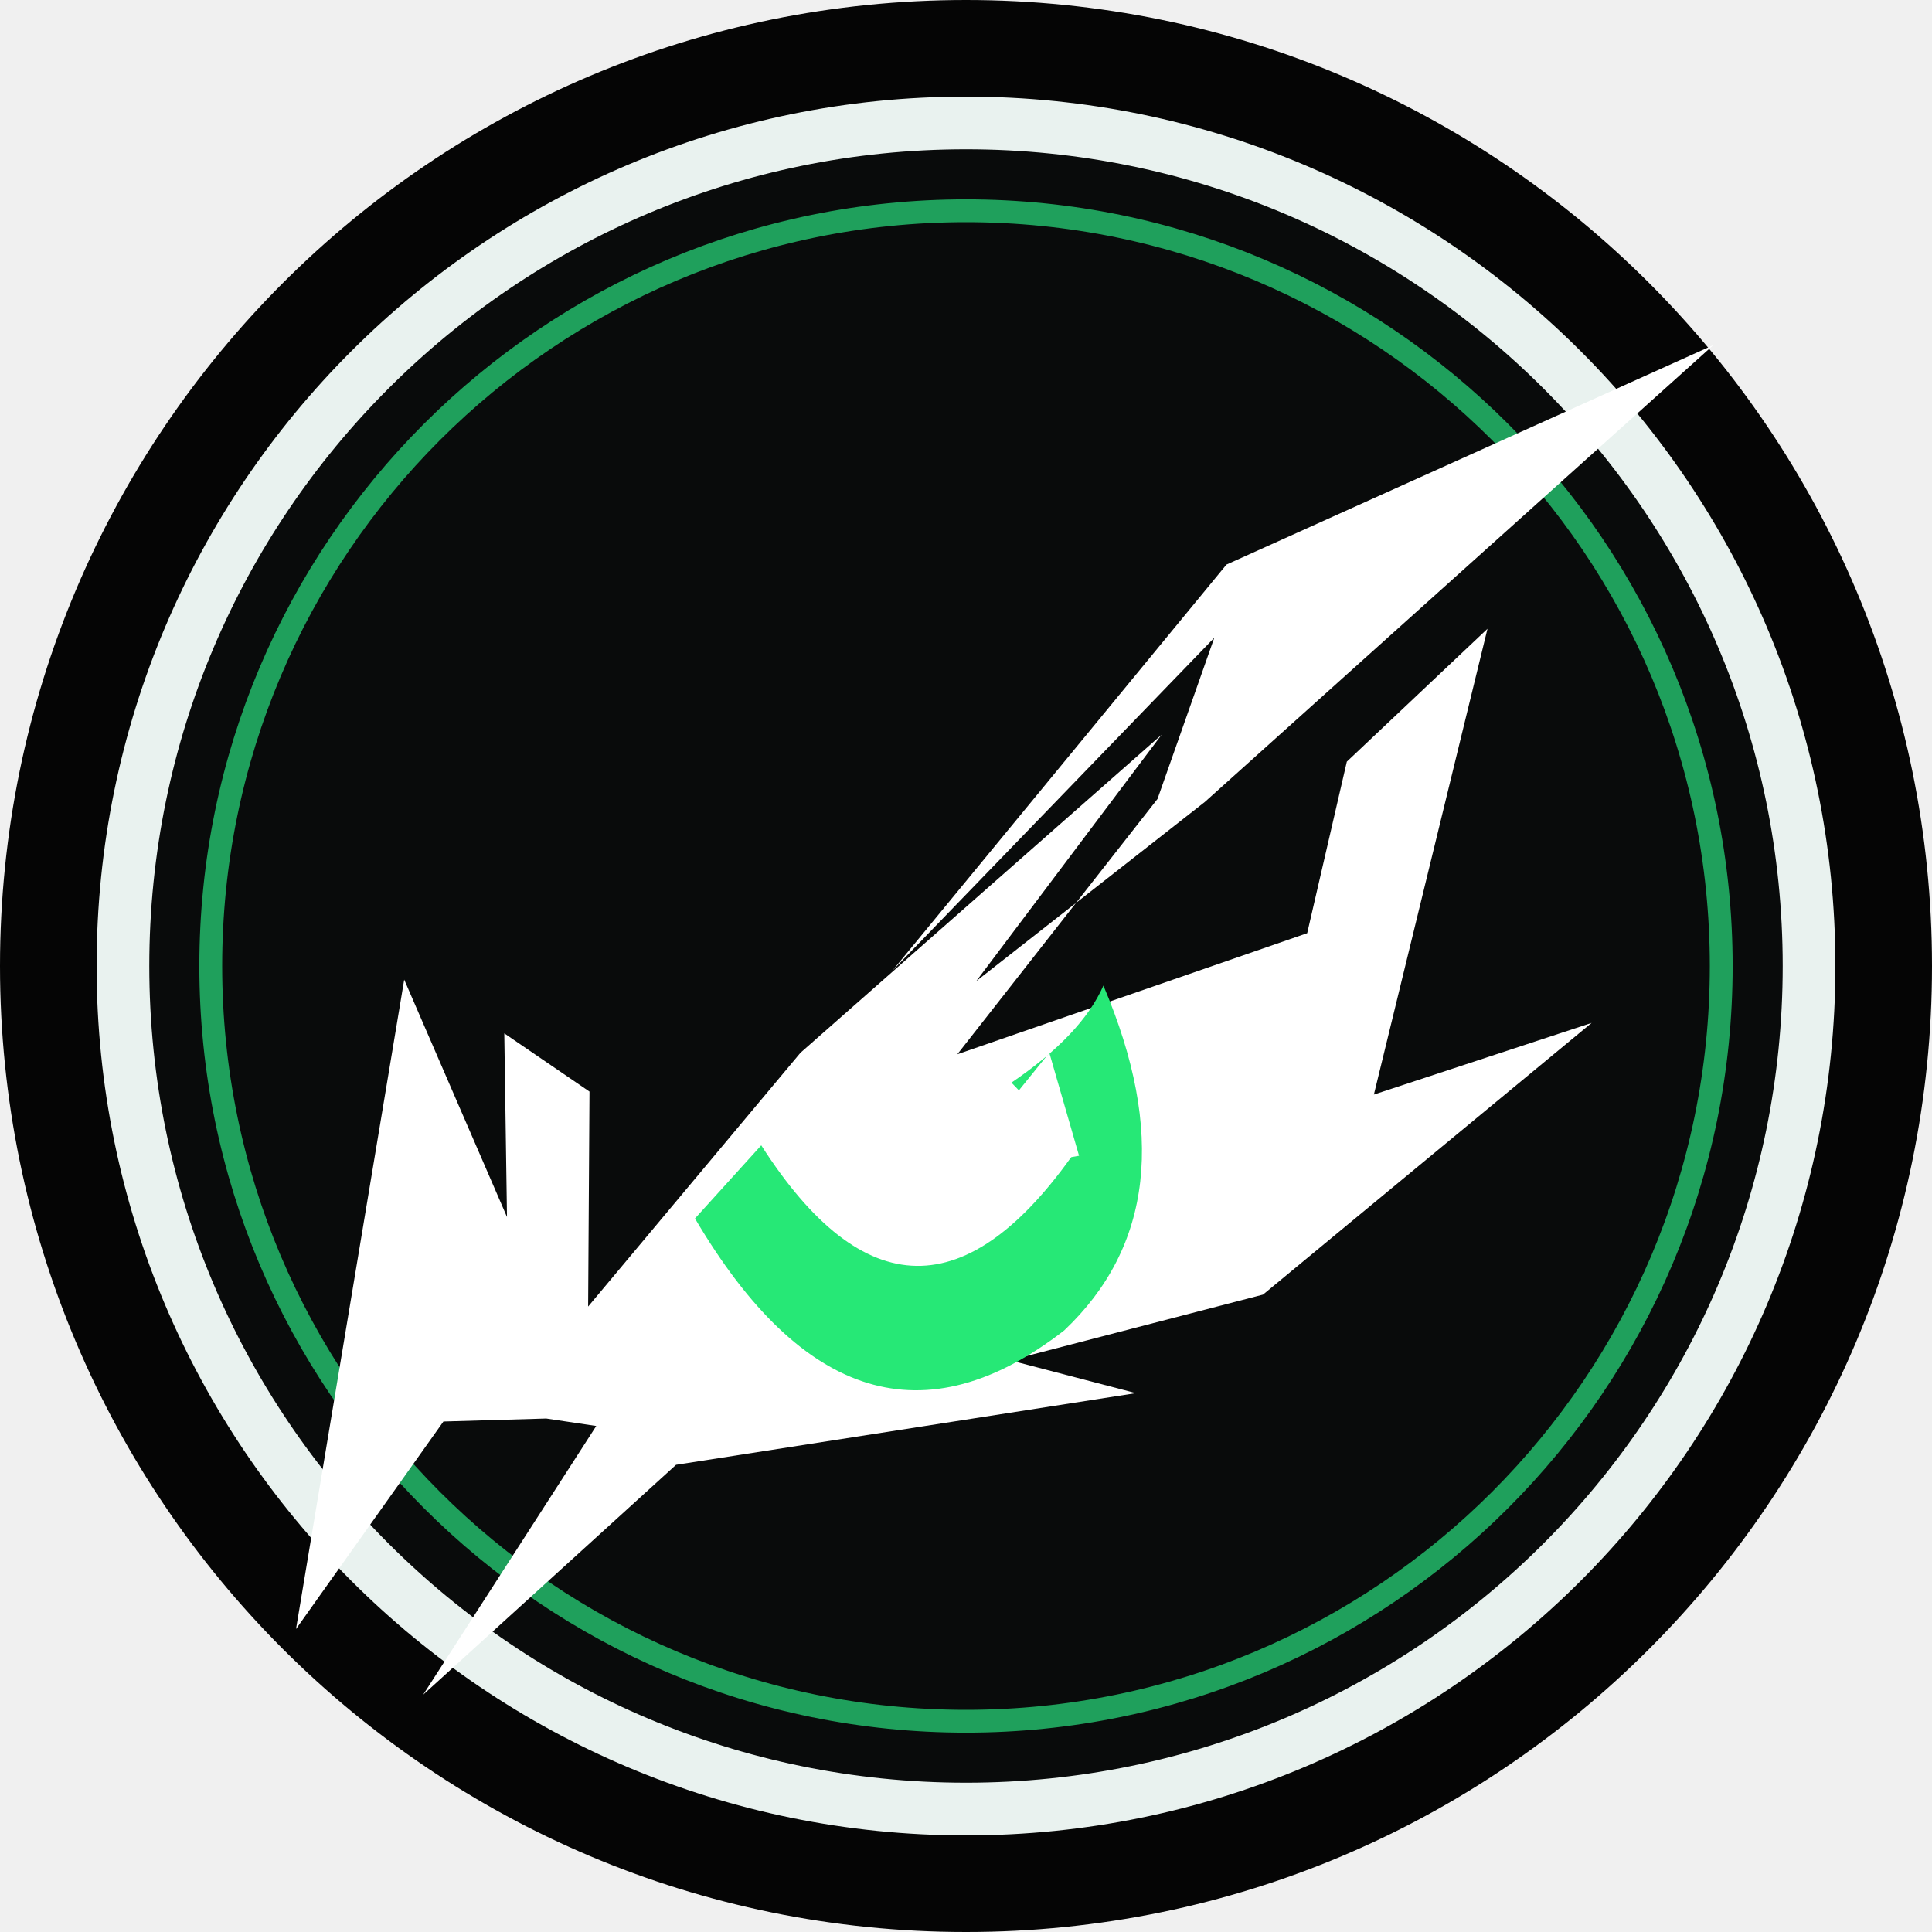
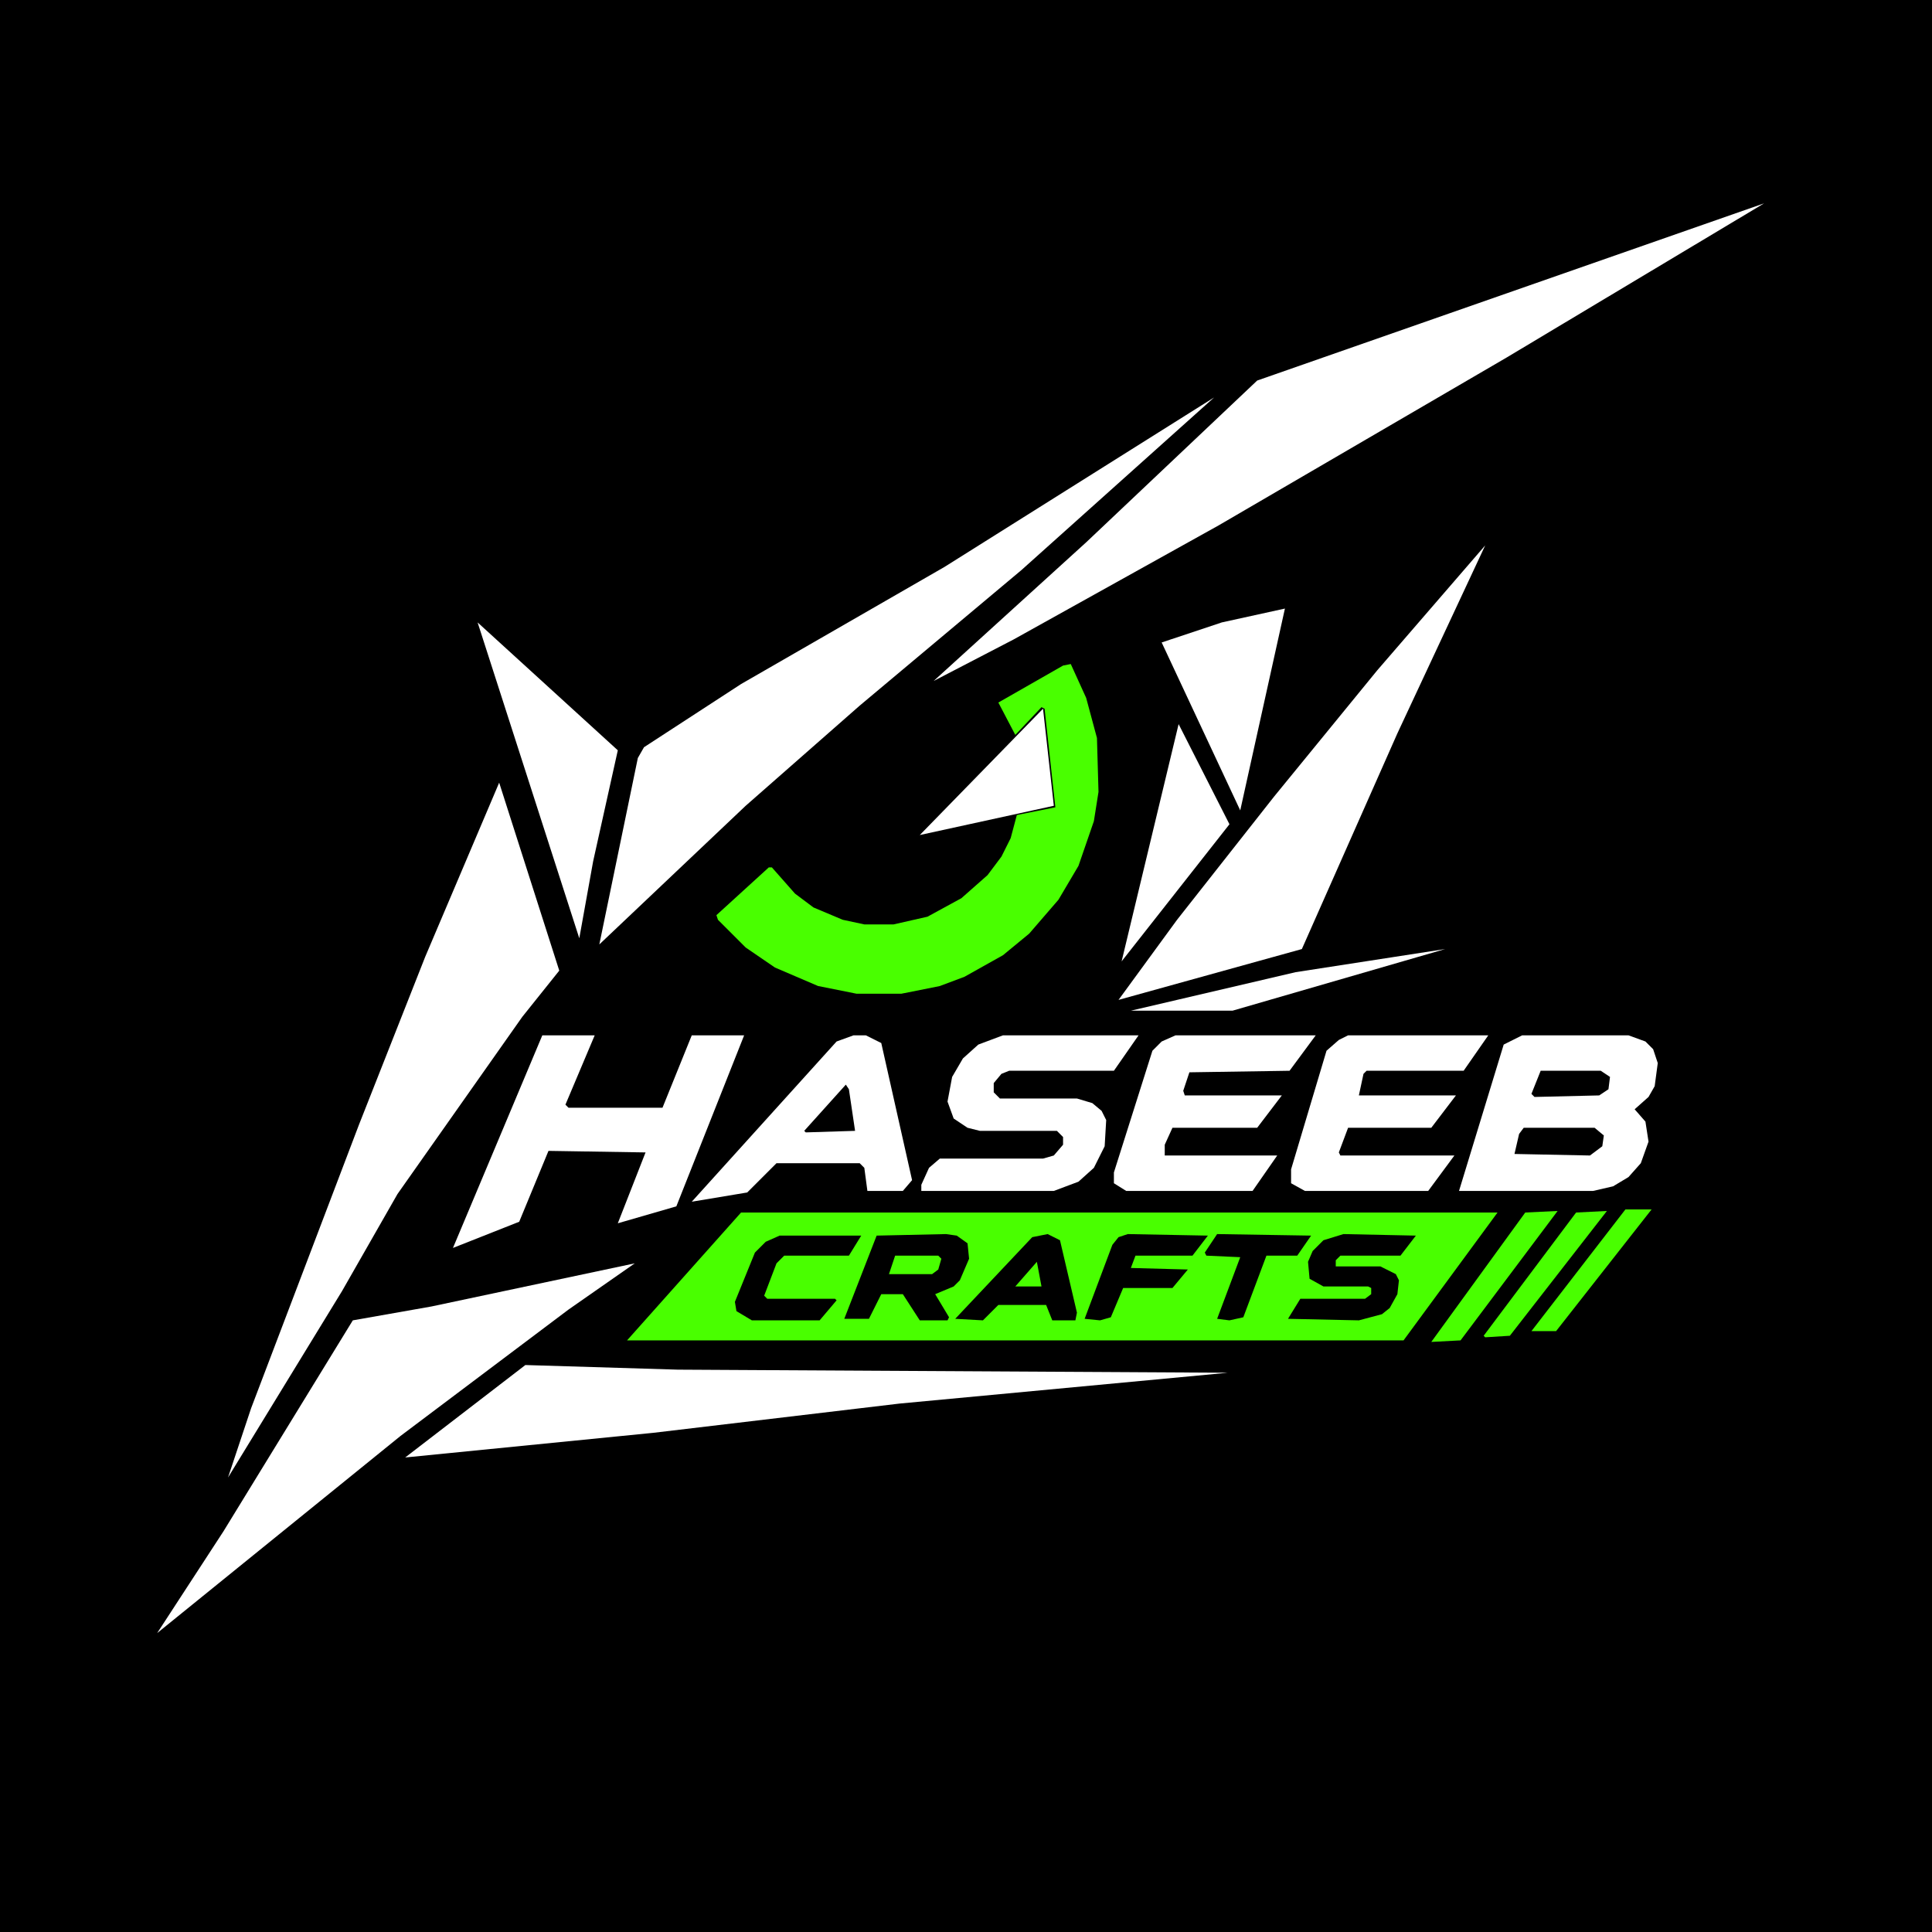
- <svg xmlns="http://www.w3.org/2000/svg" viewBox="0 0 110 110" role="img" aria-label="Haseeb Crafts green eye circle logo">
-   <rect width="110" height="110" rx="55" fill="#050505" />
-   <circle cx="55" cy="55" r="48" fill="#090b0b" stroke="#e9f2ef" stroke-width="3" />
-   <circle cx="55" cy="55" r="43" fill="none" stroke="#2bef87" stroke-width="1.3" opacity=".65" />
-   <g transform="translate(9 12) scale(.077 .085)">
-     <path fill="#fff" d="M102 950 182 515 258 674 256 551 319 590 318 734 475 564 742 351 605 516 774 396 1150 90 790 237 543 509 781 286 739 394 591 565 910 465 792 710 879 369 983 280 899 592 1060 544 817 726 630 770 723 792 383 840 196 994 324 814 287 809 211 811Z" />
-     <path fill="#26e876" d="M397 675 446 626Q559 786 679 629L631 584Q683 552 699 519Q768 666 670 750Q516 858 397 675Z" />
-     <path fill="#fff" d="m584 648 75-84 22 69Z" />
-   </g>
+ <svg xmlns="http://www.w3.org/2000/svg" viewBox="0 0 1254 1254" role="img" aria-label="Haseeb Crafts green eye logo">
+   <rect width="1254" height="1254" fill="#000" />
+   <path fill="#fff" fill-rule="evenodd" d="M263,946 424,930 584,911 797,891 440,889 341,886Z M412,820 280,848 229,857 145,994 102,1060 260,932 369,850Z M976,678 947,773 1034,773 1047,770 1057,764 1065,755 1070,741 1068,728 1061,720 1070,712 1074,705 1076,690 1073,681 1068,676 1057,672 988,672Z M983,749 986,736 989,732 1035,732 1041,737 1040,744 1032,750Z M994,710 1000,695 1039,695 1045,699 1044,707 1038,711 996,712Z M869,675 861,682 838,759 838,768 847,773 927,773 944,750 870,750 869,748 875,732 929,732 945,711 882,711 885,697 887,695 950,695 966,672 875,672Z M754,676 748,682 723,761 723,768 731,773 813,773 829,750 756,750 756,743 761,732 816,732 832,711 769,711 768,708 772,696 837,695 854,672 763,672Z M739,672 651,672 635,678 625,687 618,699 615,715 619,726 628,732 636,734 686,734 690,738 690,743 684,750 677,752 610,752 603,758 598,769 598,773 684,773 700,767 710,758 717,744 718,727 715,721 709,716 699,713 649,713 645,709 645,703 650,697 655,695 723,695Z M572,677 562,672 554,672 543,676 449,780 485,774 504,755 558,755 561,758 563,773 586,773 592,766Z M549,704 551,707 555,734 523,735 522,734Z M483,672 449,672 430,719 369,719 367,717 386,672 352,672 294,810 337,793 356,747 419,748 401,794 439,783Z M938,616 841,631 734,656 800,656Z M324,508 276,621 233,730 163,914 148,959 222,838 258,775 339,660 363,630Z M765,470 728,624 798,535Z M677,460 597,542 684,523Z M310,404 376,609 385,559 401,487Z M834,395 793,404 754,417 805,526Z M964,354 894,435 827,517 764,597 726,649 845,616 907,476Z M788,258 613,368 481,444 418,485 414,492 389,613 484,523 558,458 663,370Z M1145,132 816,247 705,352 606,442 658,415 791,341 978,232Z" />
+   <path fill="#49ff00" fill-rule="evenodd" d="M407,870 911,870 972,787 481,787Z M919,802 909,815 870,815 867,818 867,822 896,822 906,827 908,831 907,840 902,849 897,853 882,857 836,856 844,843 886,843 890,840 890,836 888,835 859,835 850,830 849,819 852,812 859,805 872,801Z M790,856 805,816 783,815 782,813 790,801 851,802 842,815 822,815 807,855 798,857Z M784,802 774,815 737,815 734,823 771,824 761,836 729,836 721,855 714,857 704,856 722,808 726,803 732,801Z M688,805 699,852 698,857 683,857 679,847 648,847 638,857 620,856 670,803 680,801Z M673,819 659,835 676,835Z M569,802 614,801 621,802 628,807 629,817 623,831 619,835 607,840 616,855 615,857 597,857 586,840 572,840 564,856 548,856Z M577,827 605,827 609,824 611,817 609,815 581,815Z M559,802 551,815 509,815 504,820 496,841 498,843 542,843 543,844 532,857 488,857 478,851 477,845 490,813 497,806 506,802Z M1043,786 1023,787 963,867 964,868 980,867Z M1011,786 990,787 929,871 948,870Z M1072,785 1055,785 994,864 1010,864Z M695,431 690,432 648,456 659,477 676,459 678,460 685,524 660,529 656,544 650,556 641,568 624,583 602,595 580,600 561,600 547,597 528,589 516,580 501,563 499,563 465,594 466,597 484,615 503,628 531,640 556,645 585,645 610,640 626,634 651,620 668,606 687,584 700,562 710,533 713,514 712,479 705,453Z" />
</svg>
